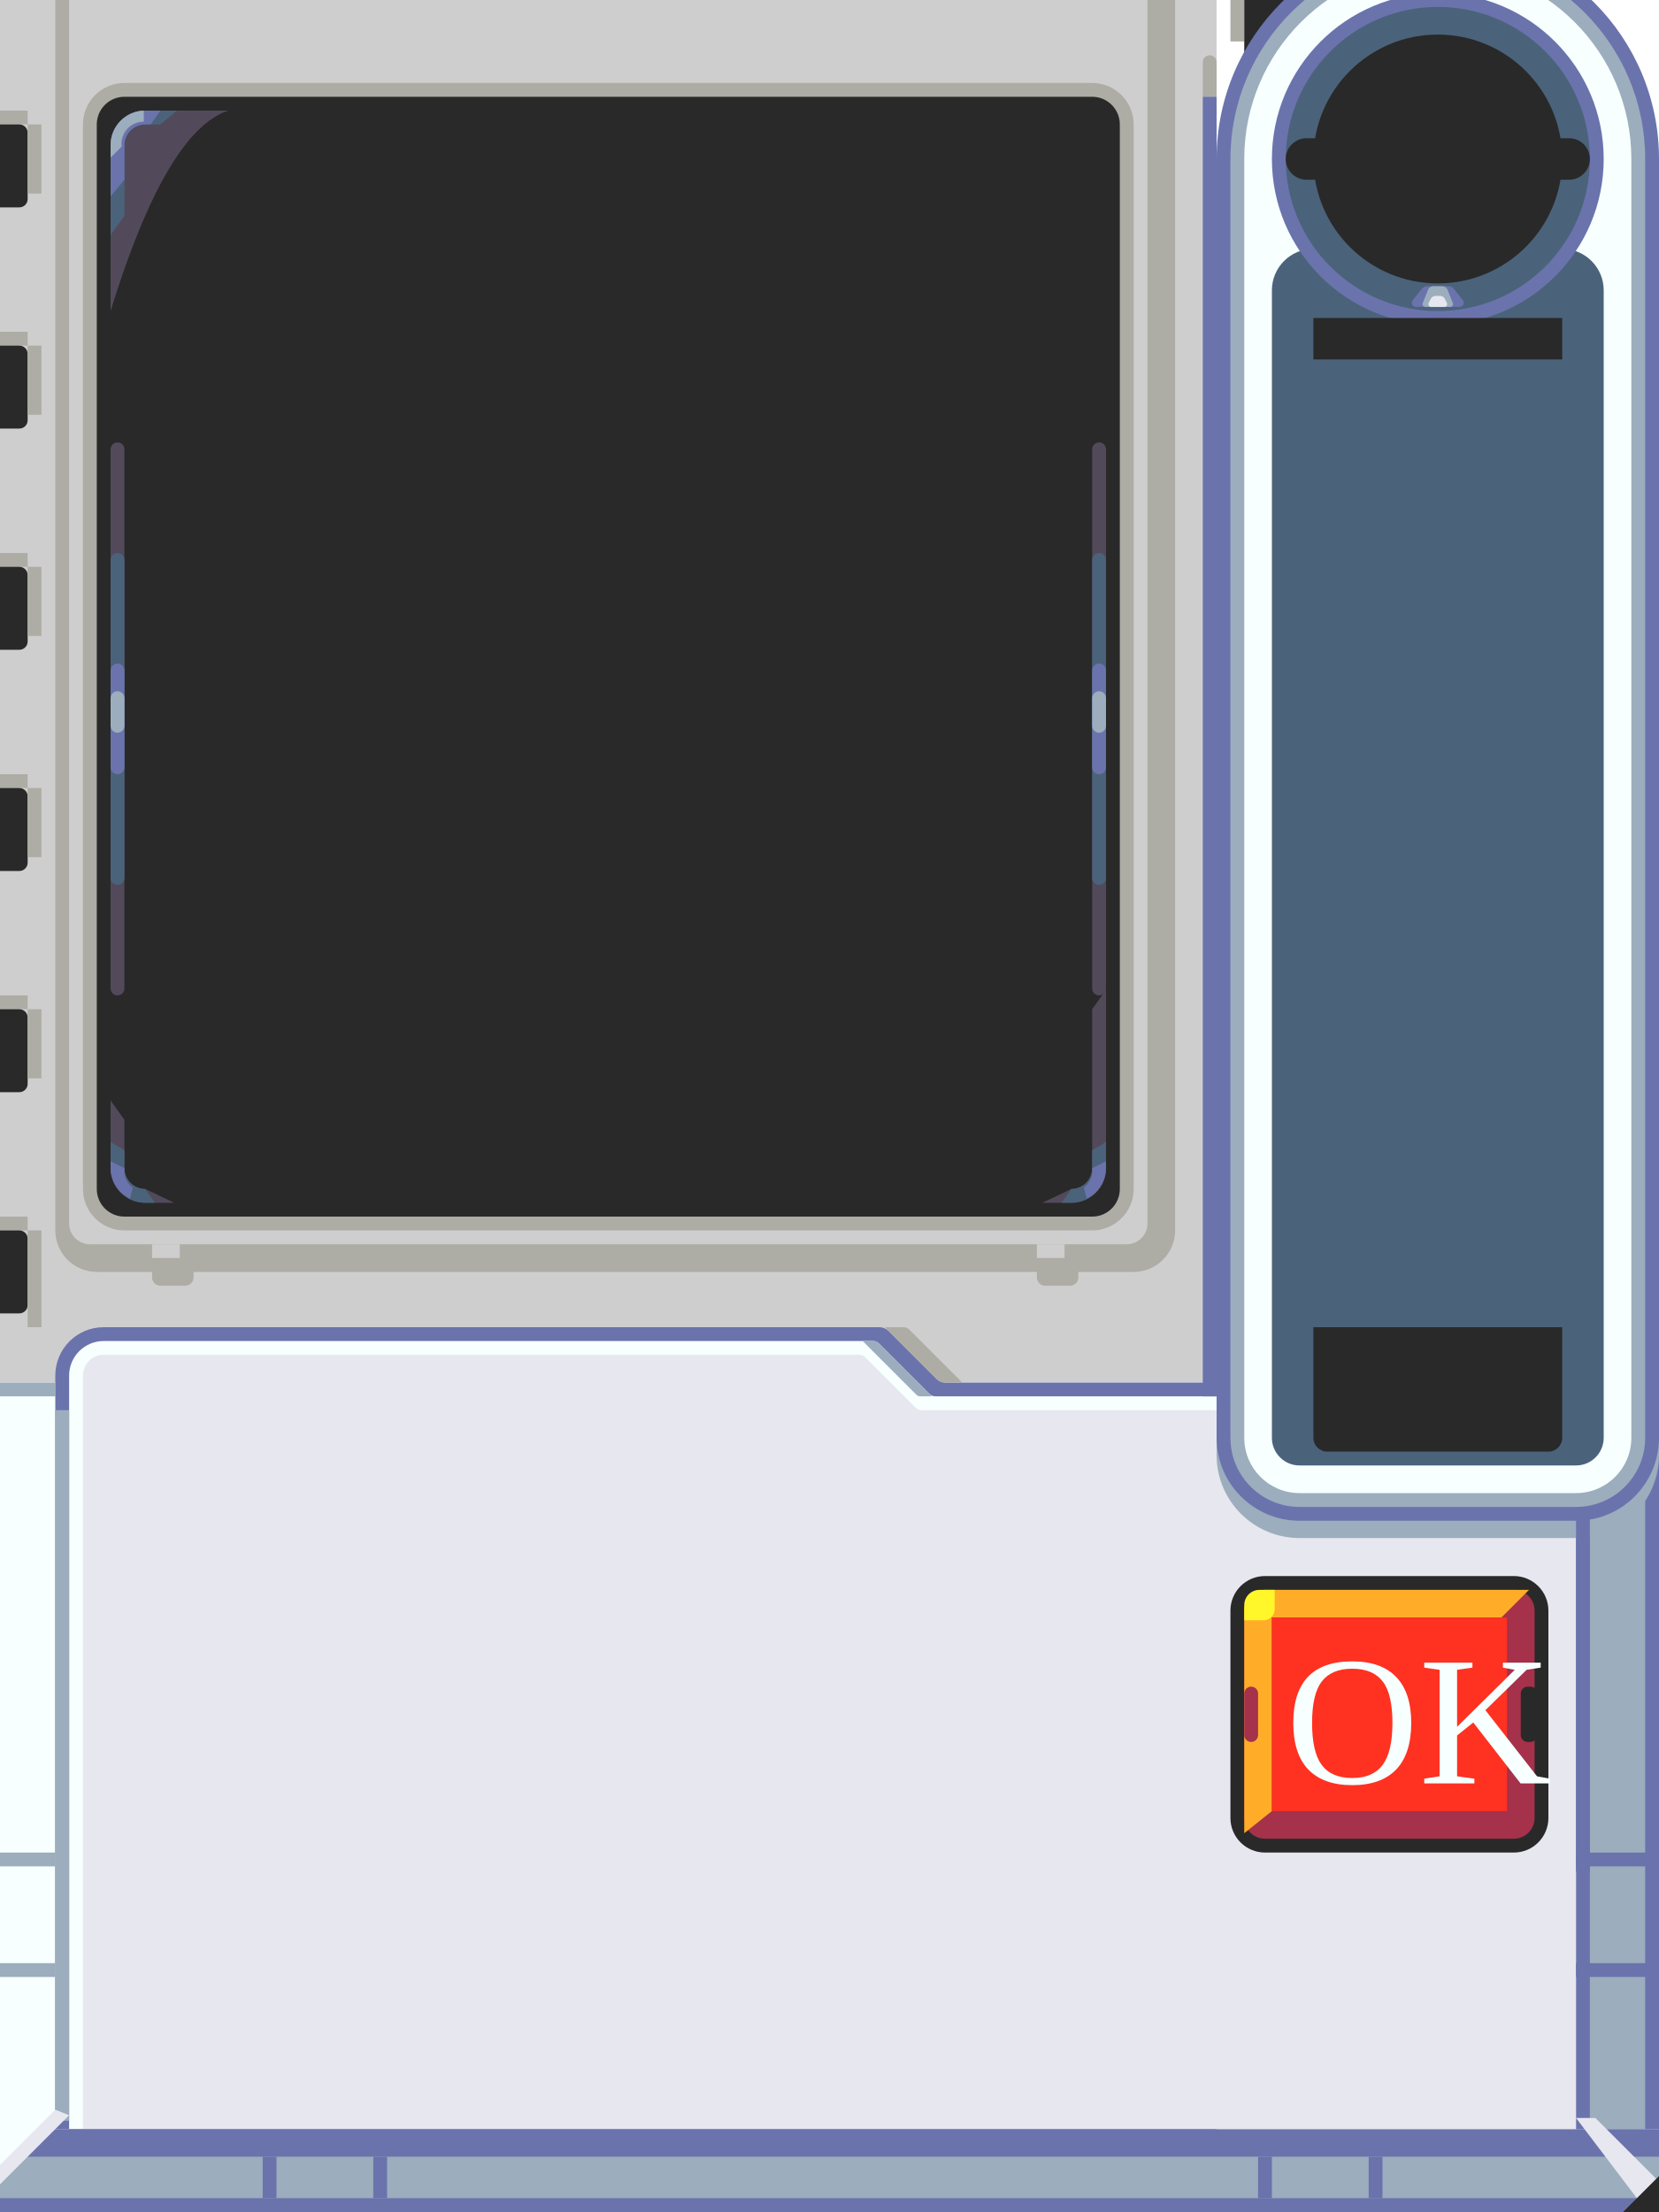
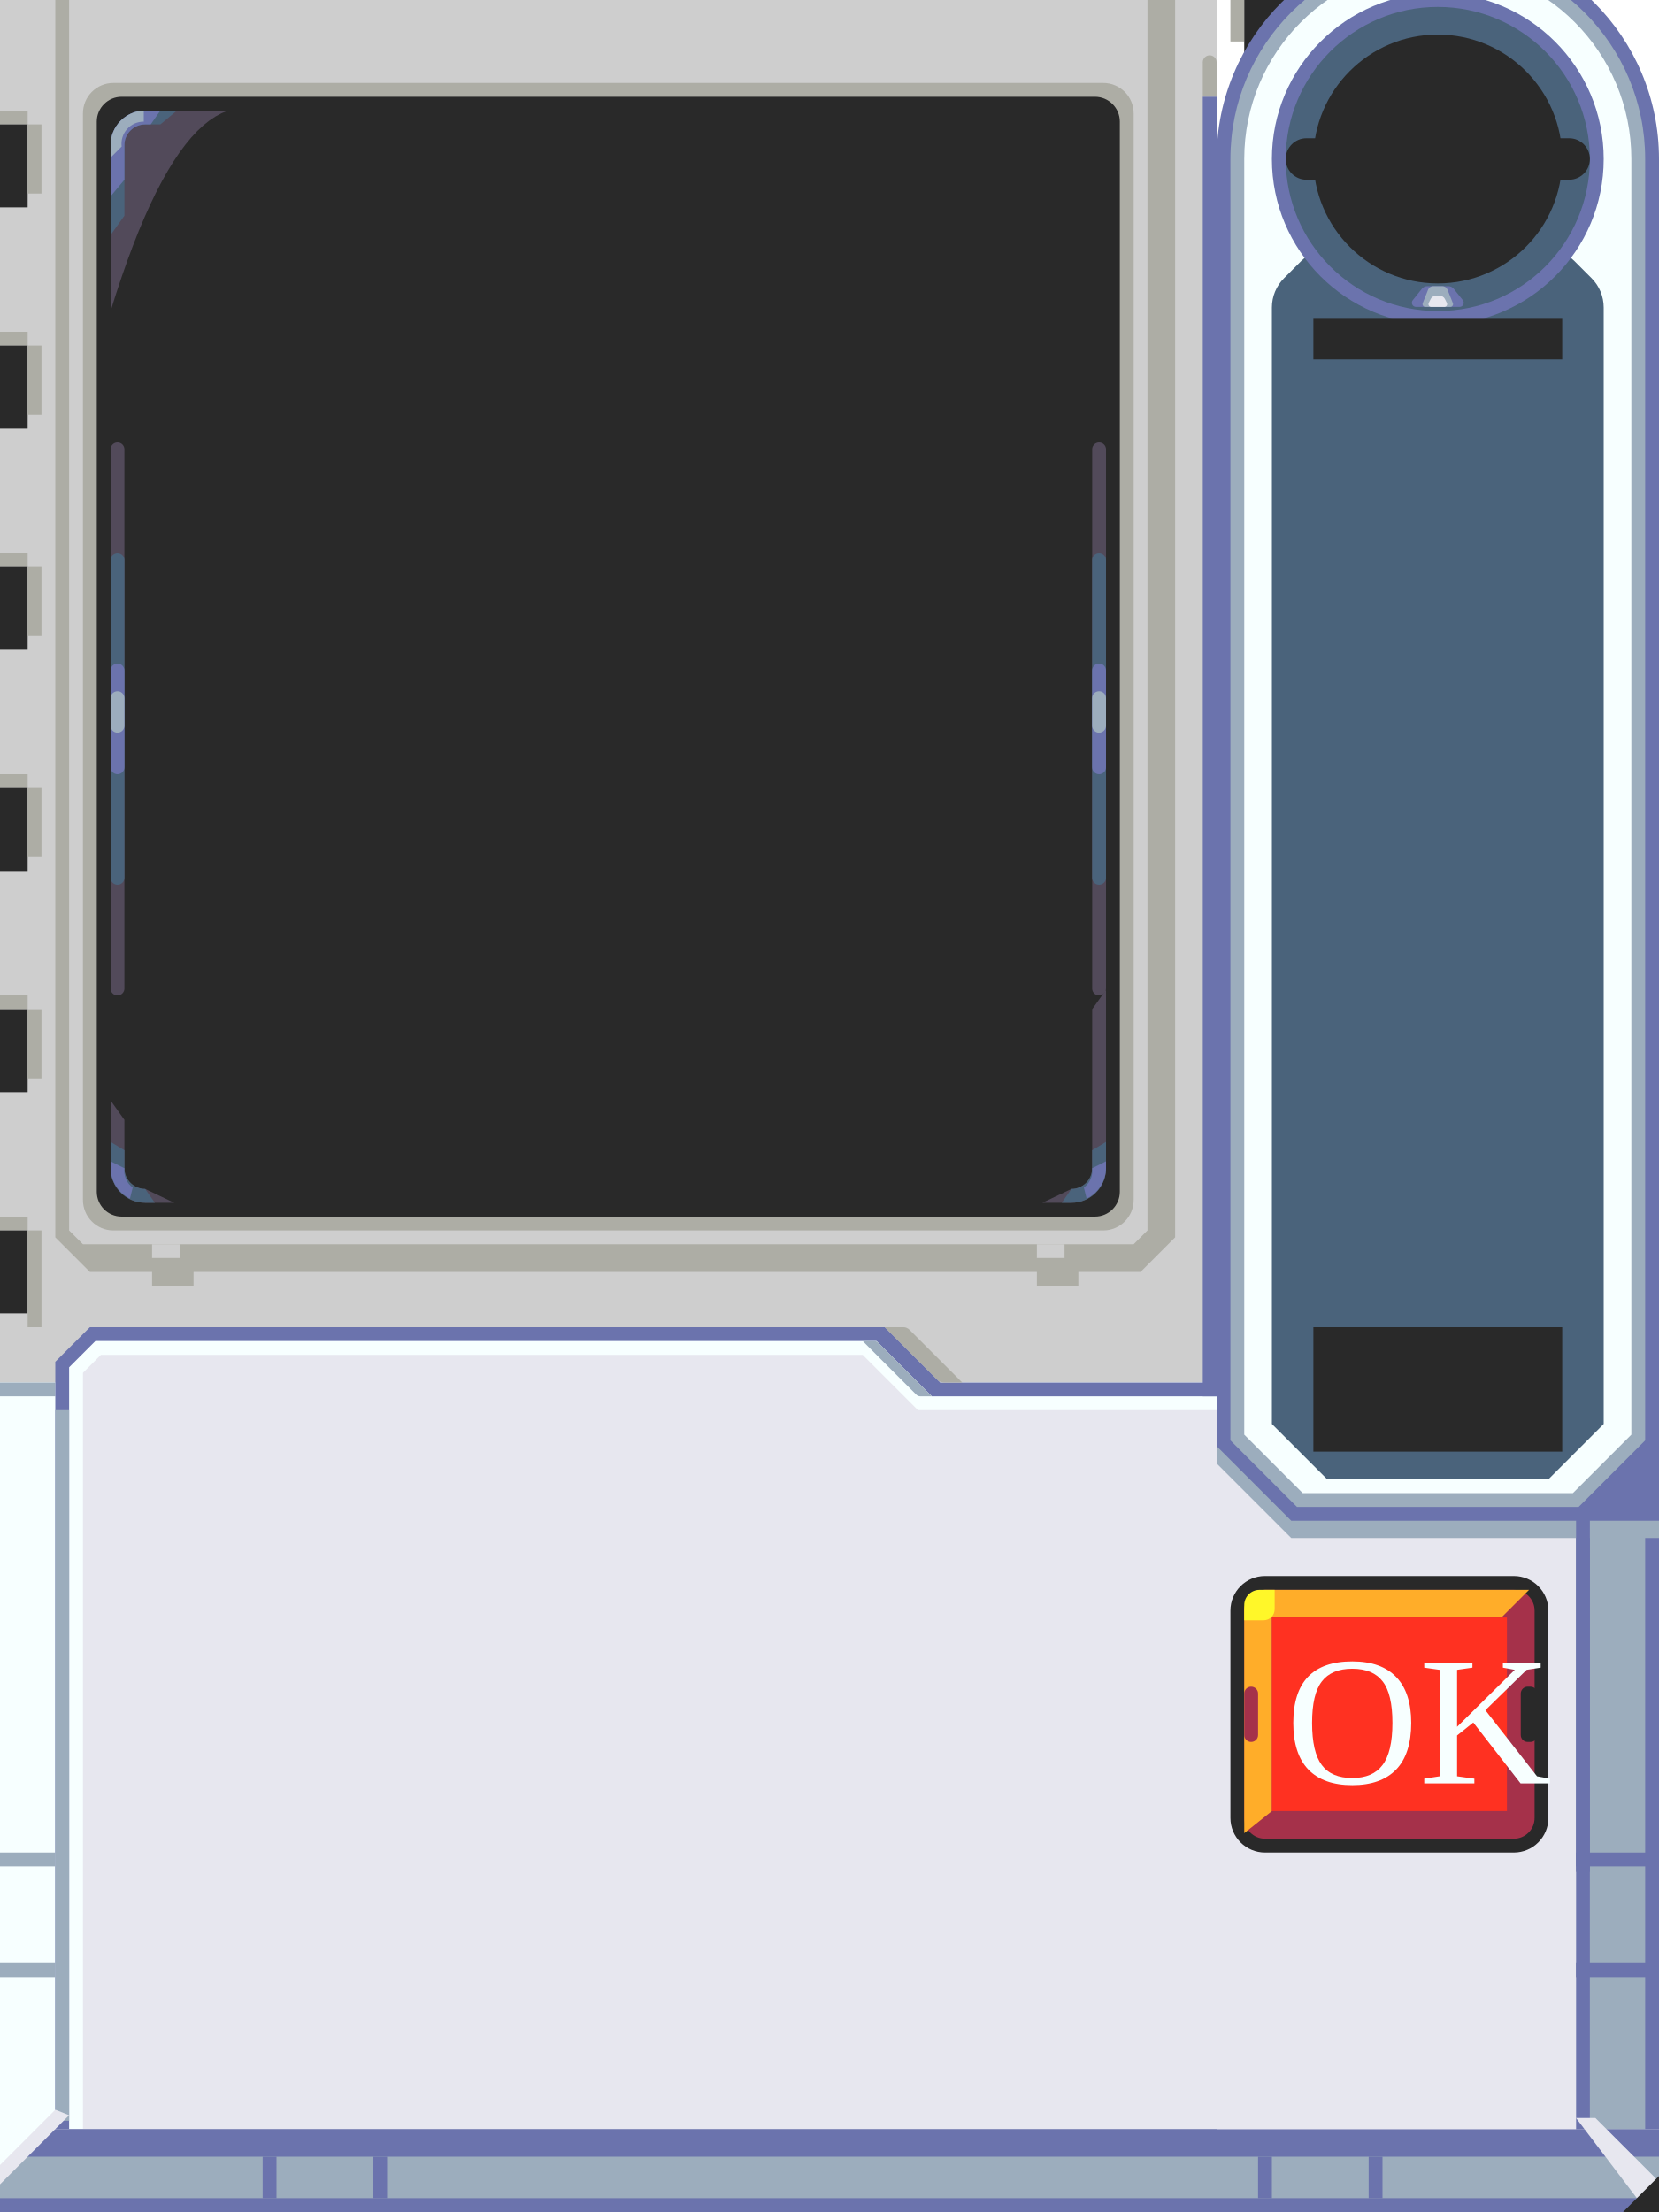
<svg xmlns="http://www.w3.org/2000/svg" width="960" height="1280" viewBox="0 0 120 160">
  <rect x="0" y="0" width="88" height="100" fill="#cecece" data-color="6" data-palette="9" />
  <rect x="0" y="8" width="2" height="1" fill="#adada5" data-color="7" data-palette="9" />
-   <path d="M0 9 L1.4 9 A0.6 0.6 0 0 1 2 9.6 L2 14.4 A0.6 0.6 0 0 1 1.4 15 L0 15 Z" fill-rule="evenodd" fill="#292929" data-color="8" data-palette="9" />
+   <rect x="0" y="9" width="2" height="6" fill="#292929" data-color="8" data-palette="9" />
  <rect x="2" y="9" width="1" height="5" fill="#adada5" data-color="7" data-palette="9" />
  <rect x="0" y="24" width="2" height="1" fill="#adada5" data-color="7" data-palette="9" />
-   <path d="M0 25 L1.4 25 A0.6 0.6 0 0 1 2 25.6 L2 30.4 A0.6 0.6 0 0 1 1.4 31 L0 31 Z" fill-rule="evenodd" fill="#292929" data-color="8" data-palette="9" />
+   <rect x="0" y="25" width="2" height="6" fill="#292929" data-color="8" data-palette="9" />
  <rect x="2" y="25" width="1" height="5" fill="#adada5" data-color="7" data-palette="9" />
  <rect x="0" y="40" width="2" height="1" fill="#adada5" data-color="7" data-palette="9" />
-   <path d="M0 41 L1.4 41 A0.6 0.6 0 0 1 2 41.6 L2 46.4 A0.6 0.6 0 0 1 1.4 47 L0 47 Z" fill-rule="evenodd" fill="#292929" data-color="8" data-palette="9" />
+   <rect x="0" y="41" width="2" height="6" fill="#292929" data-color="8" data-palette="9" />
  <rect x="2" y="41" width="1" height="5" fill="#adada5" data-color="7" data-palette="9" />
  <rect x="0" y="56" width="2" height="1" fill="#adada5" data-color="7" data-palette="9" />
-   <path d="M0 57 L1.4 57 A0.6 0.6 0 0 1 2 57.6 L2 62.4 A0.6 0.6 0 0 1 1.4 63 L0 63 Z" fill-rule="evenodd" fill="#292929" data-color="8" data-palette="9" />
+   <rect x="0" y="57" width="2" height="6" fill="#292929" data-color="8" data-palette="9" />
  <rect x="2" y="57" width="1" height="5" fill="#adada5" data-color="7" data-palette="9" />
  <rect x="0" y="72" width="2" height="1" fill="#adada5" data-color="7" data-palette="9" />
-   <path d="M0 73 L1.4 73 A0.6 0.6 0 0 1 2 73.6 L2 78.4 A0.6 0.6 0 0 1 1.4 79 L0 79 Z" fill-rule="evenodd" fill="#292929" data-color="8" data-palette="9" />
+   <rect x="0" y="73" width="2" height="6" fill="#292929" data-color="8" data-palette="9" />
  <rect x="2" y="73" width="1" height="5" fill="#adada5" data-color="7" data-palette="9" />
  <rect x="0" y="88" width="2" height="1" fill="#adada5" data-color="7" data-palette="9" />
-   <path d="M0 89 L1.4 89 A0.6 0.6 0 0 1 2 89.6 L2 94.4 A0.6 0.6 0 0 1 1.4 95 L0 95 Z" fill-rule="evenodd" fill="#292929" data-color="8" data-palette="9" />
+   <rect x="0" y="89" width="2" height="6" fill="#292929" data-color="8" data-palette="9" />
  <rect x="2" y="89" width="1" height="7" fill="#adada5" data-color="7" data-palette="9" />
-   <path d="M4 -1 L85 -1 L85 89 A3 3 0 0 1 82 92 L7 92 A3 3 0 0 1 4 89 Z M5 -1 L83 -1 L83 88.5 A1.5 1.5 0 0 1 81.5 90 L6.5 90 A1.5 1.5 0 0 1 5 88.5 Z" fill-rule="evenodd" fill="#adada5" data-color="7" data-palette="9" />
+   <path d="M4 -1 L85 -1 L85 89.5 L82.5 92 L6.5 92 L4 89.5 Z M5 -1 L83 -1 L83 89 L82 90 L6 90 L5 89 Z" fill-rule="evenodd" fill="#adada5" data-color="7" data-palette="9" />
  <rect x="11" y="90" width="2" height="1" fill="#cecece" data-color="6" data-palette="9" />
-   <path d="M11 91 L14 91 L14 92.4 A0.6 0.6 0 0 1 13.4 93 L11.6 93 A0.6 0.6 0 0 1 11 92.4 Z" fill-rule="evenodd" fill="#adada5" data-color="7" data-palette="9" />
+   <rect x="11" y="91" width="3" height="2" fill="#adada5" data-color="7" data-palette="9" />
  <rect x="75" y="90" width="2" height="1" fill="#cecece" data-color="6" data-palette="9" />
-   <path d="M75 91 L78 91 L78 92.4 A0.6 0.6 0 0 1 77.4 93 L75.6 93 A0.6 0.6 0 0 1 75 92.4 Z" fill-rule="evenodd" fill="#adada5" data-color="7" data-palette="9" />
-   <path d="M6 9 A3 3 0 0 1 9 6 L79 6 A3 3 0 0 1 82 9 L82 86 A3 3 0 0 1 79 89 L9 89 A3 3 0 0 1 6 86 Z" fill-rule="evenodd" fill="#adada5" data-color="7" data-palette="9" />
-   <path d="M7 9 A2 2 0 0 1 9 7 L79 7 A2 2 0 0 1 81 9 L81 86 A2 2 0 0 1 79 88 L9 88 A2 2 0 0 1 7 86 Z" fill-rule="evenodd" fill="#292929" data-color="8" data-palette="9" />
+   <rect x="75" y="91" width="3" height="2" fill="#adada5" data-color="7" data-palette="9" />
+   <path d="M6 8.2 A2.2 2.2 0 0 1 8.2 6 L79.8 6 A2.2 2.2 0 0 1 82 8.2 L82 86.8 A2.2 2.2 0 0 1 79.8 89 L8.2 89 A2.2 2.2 0 0 1 6 86.8 Z" fill-rule="evenodd" fill="#adada5" data-color="7" data-palette="9" />
+   <path d="M7 8.8 A1.8 1.8 0 0 1 8.8 7 L79.2 7 A1.8 1.8 0 0 1 81 8.8 L81 86.2 A1.8 1.8 0 0 1 79.2 88 L8.8 88 A1.8 1.8 0 0 1 7 86.2 Z" fill-rule="evenodd" fill="#292929" data-color="8" data-palette="9" />
  <path d="M16.5 8 H10.5 A2.5 2.5 0 0 0 8 10.5 V22.5 L8.401 21.229 L8.805 20.015 L9.211 18.859 L9.62 17.76 L10.031 16.719 L10.445 15.735 L10.861 14.809 L11.28 13.94 L11.701 13.129 L12.125 12.375 L12.551 11.679 L12.98 11.04 L13.411 10.459 L13.845 9.935 L14.281 9.469 L14.72 9.06 L15.161 8.709 L15.605 8.415 L16.051 8.179 Z" fill-rule="evenodd" fill="#524a5a" data-color="10" data-palette="9" />
  <path d="M12.8 8 H10.5 A2.5 2.5 0 0 0 8 10.5 V17 L9 15.6 V10.5 A1.5 1.5 0 0 1 10.5 9 H11.6 Z" fill-rule="evenodd" fill="#4a637b" data-color="5" data-palette="9" />
  <path d="M11.6 8 H10.5 A2.5 2.5 0 0 0 8 10.5 V14.2 L9 13 V10.5 A1.5 1.5 0 0 1 10.5 9 H10.9 Z" fill-rule="evenodd" fill="#6b73ad" data-color="4" data-palette="9" />
  <path d="M10.4 8 A2.5 2.5 0 0 0 8 10.5 V11.4 L8.8 10.6 A1.6 1.6 0 0 1 10.4 8.8 Z" fill-rule="evenodd" fill="#9cadbd" data-color="3" data-palette="9" />
  <rect x="8" y="32" width="1" height="40" rx="0.5" fill="#524a5a" data-color="10" data-palette="9" />
  <rect x="8" y="40" width="1" height="24" rx="0.5" fill="#4a637b" data-color="5" data-palette="9" />
  <rect x="8" y="48" width="1" height="8" rx="0.5" fill="#6b73ad" data-color="4" data-palette="9" />
  <rect x="8" y="50" width="1" height="3" rx="0.5" fill="#9cadbd" data-color="3" data-palette="9" />
  <rect x="79" y="32" width="1" height="40" rx="0.5" fill="#524a5a" data-color="10" data-palette="9" />
  <rect x="79" y="40" width="1" height="24" rx="0.5" fill="#4a637b" data-color="5" data-palette="9" />
  <rect x="79" y="48" width="1" height="8" rx="0.5" fill="#6b73ad" data-color="4" data-palette="9" />
  <rect x="79" y="50" width="1" height="3" rx="0.5" fill="#9cadbd" data-color="3" data-palette="9" />
  <path d="M8 79.6 V84.5 A2.5 2.5 0 0 0 10.5 87 H12.6 L10.5 86 A1.5 1.5 0 0 1 9 84.5 V81 Z" fill-rule="evenodd" fill="#524a5a" data-color="10" data-palette="9" />
  <path d="M8 82.6 V84.5 A2.5 2.5 0 0 0 10.5 87 H11.2 L10.5 86 A1.5 1.5 0 0 1 9 84.5 V83.2 Z" fill-rule="evenodd" fill="#4a637b" data-color="5" data-palette="9" />
  <path d="M8 84 V84.5 A2.5 2.5 0 0 0 9.4 86.7 L9.6 85.9 A1.5 1.5 0 0 1 9 84.5 Z" fill-rule="evenodd" fill="#6b73ad" data-color="4" data-palette="9" />
  <path d="M80 71.6 V84.5 A2.5 2.5 0 0 1 77.5 87 H75.4 L77.5 86 A1.5 1.5 0 0 0 79 84.5 V73 Z" fill-rule="evenodd" fill="#524a5a" data-color="10" data-palette="9" />
  <path d="M80 82.6 V84.5 A2.5 2.5 0 0 1 77.5 87 H76.8 L77.5 86 A1.5 1.5 0 0 0 79 84.5 V83.2 Z" fill-rule="evenodd" fill="#4a637b" data-color="5" data-palette="9" />
  <path d="M80 84 V84.5 A2.5 2.5 0 0 1 78.6 86.7 L78.4 85.9 A1.5 1.5 0 0 0 79 84.5 Z" fill-rule="evenodd" fill="#6b73ad" data-color="4" data-palette="9" />
  <rect x="0" y="100" width="88" height="54" fill="#f7ffff" data-color="1" data-palette="9" />
  <rect x="0" y="100" width="4" height="1" fill="#9cadbd" data-color="3" data-palette="9" />
-   <path d="M4 154 L4 99.5 A3.5 3.5 0 0 1 7.5 96 L63.586 96 A1 1 0 0 1 64.293 96.293 L67.707 99.707 A1 1 0 0 0 68.414 100 L88 100 L88 154 Z" fill-rule="evenodd" fill="#6b73ad" data-color="4" data-palette="9" />
+   <path d="M4 154 L4 98.5 L6.5 96 L64 96 L68 100 L88 100 L88 154 Z" fill-rule="evenodd" fill="#6b73ad" data-color="4" data-palette="9" />
  <path d="M64 96 L65.351 96 A0.6 0.6 0 0 1 65.776 96.176 L69.6 100 L68.249 100 A0.6 0.6 0 0 1 67.824 99.824 Z" fill-rule="evenodd" fill="#adada5" data-color="7" data-palette="9" />
-   <path d="M5 154 L5 99.5 A2.5 2.5 0 0 1 7.5 97 L63.151 97 A0.6 0.6 0 0 1 63.576 97.176 L67.224 100.824 A0.6 0.6 0 0 0 67.649 101 L88 101 L88 154 Z" fill-rule="evenodd" fill="#f7ffff" data-color="1" data-palette="9" />
+   <path d="M5 154 L5 98.9 L6.9 97 L63.4 97 L67.4 101 L88 101 L88 154 Z" fill-rule="evenodd" fill="#f7ffff" data-color="1" data-palette="9" />
  <path d="M62.4 97 L63.234 97 A0.4 0.4 0 0 1 63.517 97.117 L67.4 101 L66.566 101 A0.4 0.4 0 0 1 66.283 100.883 Z" fill-rule="evenodd" fill="#9cadbd" data-color="3" data-palette="9" />
-   <path d="M6 154 L6 99.5 A1.5 1.5 0 0 1 7.5 98 L62.151 98 A0.6 0.6 0 0 1 62.576 98.176 L66.224 101.824 A0.6 0.6 0 0 0 66.649 102 L88 102 L88 154 Z" fill-rule="evenodd" fill="#e7e7ef" data-color="2" data-palette="9" />
+   <path d="M6 154 L6 99.3 L7.3 98 L62.4 98 L66.4 102 L88 102 L88 154 Z" fill-rule="evenodd" fill="#e7e7ef" data-color="2" data-palette="9" />
  <rect x="4" y="102" width="1" height="51.4" fill="#9cadbd" data-color="3" data-palette="9" />
  <rect x="0" y="134" width="4" height="1" fill="#9cadbd" data-color="3" data-palette="9" />
  <rect x="0" y="142" width="4" height="1" fill="#9cadbd" data-color="3" data-palette="9" />
  <rect x="0" y="154" width="120" height="6" fill="#6b73ad" data-color="4" data-palette="9" />
  <polygon points="0,156 120,156 120,159 0,159" fill="#9cadbd" data-color="3" data-palette="9" />
  <rect x="19" y="156" width="1" height="3" fill="#6b73ad" data-color="4" data-palette="9" />
  <rect x="27" y="156" width="1" height="3" fill="#6b73ad" data-color="4" data-palette="9" />
  <rect x="91" y="156" width="1" height="3" fill="#6b73ad" data-color="4" data-palette="9" />
  <rect x="99" y="156" width="1" height="3" fill="#6b73ad" data-color="4" data-palette="9" />
  <polygon points="0,153 4,153 0,157" fill="#f7ffff" data-color="1" data-palette="9" />
  <polygon points="4,152.6 5,153 0,158 -1.4,158" fill="#e7e7ef" data-color="2" data-palette="9" />
  <rect x="88" y="102" width="26" height="52" fill="#e7e7ef" data-color="2" data-palette="9" />
  <rect x="114" y="100" width="6" height="54" fill="#6b73ad" data-color="4" data-palette="9" />
  <rect x="115" y="100" width="4" height="54" fill="#9cadbd" data-color="3" data-palette="9" />
  <rect x="114" y="134" width="6" height="1" fill="#6b73ad" data-color="4" data-palette="9" />
  <rect x="114" y="142" width="6" height="1" fill="#6b73ad" data-color="4" data-palette="9" />
  <polygon points="114,153.2 115.4,153.2 119.8,157.6 119.8,159 118.4,159" fill="#e7e7ef" data-color="2" data-palette="9" />
  <polygon points="120,157.4 120,160 117.4,160" fill="#292929" data-color="8" data-palette="9" />
  <rect x="89" y="0" width="1" height="3" fill="#adada5" data-color="7" data-palette="9" />
  <rect x="90" y="0" width="6" height="8" fill="#292929" data-color="8" data-palette="9" />
  <path d="M87 4.5 A0.5 0.5 0 0 1 87.5 4 L87.5 4 A0.5 0.5 0 0 1 88 4.5 L88 7 L87 7 Z" fill-rule="evenodd" fill="#adada5" data-color="7" data-palette="9" />
  <rect x="87" y="7" width="1" height="94" fill="#6b73ad" data-color="4" data-palette="9" />
-   <path d="M88 12.75 A16 16 0 0 1 120 12.75 V105.25 A6 6 0 0 1 114 111.25 H94 A6 6 0 0 1 88 105.25 Z" fill-rule="evenodd" fill="#9cadbd" data-color="3" data-palette="9" />
-   <path d="M88 11.5 A16 16 0 0 1 120 11.5 V104 A6 6 0 0 1 114 110 H94 A6 6 0 0 1 88 104 Z" fill-rule="evenodd" fill="#6b73ad" data-color="4" data-palette="9" />
-   <path d="M89 11.5 A15 15 0 0 1 119 11.5 V104 A5 5 0 0 1 114 109 H94 A5 5 0 0 1 89 104 Z" fill-rule="evenodd" fill="#9cadbd" data-color="3" data-palette="9" />
-   <path d="M90 11.5 A14 14 0 0 1 118 11.5 V104 A4 4 0 0 1 114 108 H94 A4 4 0 0 1 90 104 Z" fill-rule="evenodd" fill="#f7ffff" data-color="1" data-palette="9" />
-   <path d="M92 21 A3 3 0 0 1 95 18 L113 18 A3 3 0 0 1 116 21 L116 104 A2 2 0 0 1 114 106 L94 106 A2 2 0 0 1 92 104 Z" fill-rule="evenodd" fill="#4a637b" data-color="5" data-palette="9" />
-   <path d="M95 96 L113 96 L113 104 A1 1 0 0 1 112 105 L96 105 A1 1 0 0 1 95 104 Z" fill-rule="evenodd" fill="#292929" data-color="8" data-palette="9" />
+   <path d="M88 12.75 A16 16 0 0 1 120 12.75 L120 12.75 L120 111.25 L93.4 111.25 L88 105.85 Z" fill-rule="evenodd" fill="#9cadbd" data-color="3" data-palette="9" />
+   <path d="M88 11.5 A16 16 0 0 1 120 11.5 L120 11.5 L120 110 L93.4 110 L88 104.6 Z" fill-rule="evenodd" fill="#6b73ad" data-color="4" data-palette="9" />
+   <path d="M89 11.5 A15 15 0 0 1 119 11.5 L119 11.5 L119 104.186 L114.186 109 L93.814 109 L89 104.186 Z" fill-rule="evenodd" fill="#9cadbd" data-color="3" data-palette="9" />
+   <path d="M90 11.5 A14 14 0 0 1 118 11.5 L118 11.5 L118 103.772 L113.772 108 L94.228 108 L90 103.772 Z" fill-rule="evenodd" fill="#f7ffff" data-color="1" data-palette="9" />
+   <path d="M92 22.243 A3 3 0 0 1 92.879 20.121 L94.121 18.879 A3 3 0 0 1 96.243 18 L111.757 18 A3 3 0 0 1 113.879 18.879 L115.121 20.121 A3 3 0 0 1 116 22.243 L116 103 L112 107 L96 107 L92 103 Z" fill-rule="evenodd" fill="#4a637b" data-color="5" data-palette="9" />
+   <rect x="95" y="96" width="18" height="9" fill="#292929" data-color="8" data-palette="9" />
  <circle cx="104" cy="11.5" r="12" fill="#6b73ad" data-color="4" data-palette="9" />
  <circle cx="104" cy="11.5" r="11" fill="#4a637b" data-color="5" data-palette="9" />
  <path d="M102.85 20.888 A0.5 0.5 0 0 1 103.24 20.7 L104.76 20.7 A0.5 0.5 0 0 1 105.15 20.888 L105.81 21.713 A0.3 0.3 0 0 1 105.576 22.2 L102.424 22.2 A0.3 0.3 0 0 1 102.19 21.713 Z" fill-rule="evenodd" fill="#6b73ad" data-color="4" data-palette="9" />
  <path d="M103.299 20.951 A0.4 0.4 0 0 1 103.671 20.7 L104.329 20.7 A0.4 0.4 0 0 1 104.701 20.951 L105.09 21.926 A0.2 0.2 0 0 1 104.905 22.2 L103.095 22.2 A0.2 0.2 0 0 1 102.91 21.926 Z" fill-rule="evenodd" fill="#9cadbd" data-color="3" data-palette="9" />
  <path d="M103.489 21.621 A0.4 0.4 0 0 1 103.847 21.4 L104.153 21.4 A0.4 0.4 0 0 1 104.511 21.621 L104.655 21.911 A0.2 0.2 0 0 1 104.476 22.2 L103.524 22.2 A0.2 0.2 0 0 1 103.345 21.911 Z" fill-rule="evenodd" fill="#e7e7ef" data-color="2" data-palette="9" />
  <path d="M93 11.5 A1.5 1.5 0 0 1 94.5 10 L113.5 10 A1.5 1.5 0 0 1 115 11.5 L115 11.5 A1.5 1.5 0 0 1 113.5 13 L94.5 13 A1.5 1.5 0 0 1 93 11.5 Z" fill-rule="evenodd" fill="#292929" data-color="8" data-palette="9" />
  <circle cx="104" cy="11.5" r="9" fill="#292929" data-color="8" data-palette="9" />
  <rect x="95" y="23" width="18" height="3" fill="#292929" data-color="8" data-palette="9" />
  <rect x="114" y="109.4" width="1" height="26" fill="#6b73ad" data-color="4" data-palette="9" />
  <path d="M89 116.5 A2.5 2.5 0 0 1 91.5 114 L109.5 114 A2.5 2.5 0 0 1 112 116.5 L112 131.5 A2.5 2.5 0 0 1 109.5 134 L91.5 134 A2.5 2.5 0 0 1 89 131.5 Z" fill-rule="evenodd" fill="#292929" data-color="8" data-palette="9" />
  <path d="M90 116.5 A1.5 1.5 0 0 1 91.5 115 L109.5 115 A1.5 1.5 0 0 1 111 116.5 L111 131.5 A1.5 1.5 0 0 1 109.5 133 L91.5 133 A1.5 1.5 0 0 1 90 131.5 Z" fill-rule="evenodd" fill="#a5314a" data-color="15" data-palette="9" />
  <path d="M90 116.5 A1.5 1.5 0 0 1 91.5 115 L110.6 115 L108.6 117 L92 117 L92 131 L90 132.6 Z" fill-rule="evenodd" fill="#ffad29" data-color="12" data-palette="9" />
  <path d="M90 116.1 A1.1 1.1 0 0 1 91.1 115 L92.2 115 L92.2 116.4 A0.8 0.8 0 0 1 91.4 117.2 L90 117.2 Z" fill-rule="evenodd" fill="#fff729" data-color="11" data-palette="9" />
  <path d="M90 122.5 A0.5 0.5 0 0 1 90.5 122 L90.5 122 A0.5 0.5 0 0 1 91 122.5 L91 125.5 A0.5 0.5 0 0 1 90.5 126 L90.5 126 A0.5 0.5 0 0 1 90 125.5 Z" fill-rule="evenodd" fill="#a5314a" data-color="15" data-palette="9" />
  <path d="M110 122.5 A0.5 0.5 0 0 1 110.5 122 L110.7 122 A0.5 0.5 0 0 1 111.2 122.5 L111.2 125.5 A0.5 0.5 0 0 1 110.7 126 L110.5 126 A0.5 0.5 0 0 1 110 125.5 Z" fill-rule="evenodd" fill="#292929" data-color="8" data-palette="9" />
  <rect x="92" y="117" width="17" height="14" fill="#ff3121" data-color="14" data-palette="9" />
  <text data-words="window.ok" data-box="93 119 16 10" fill="#f7ffff" data-color="1" data-palette="9" x="93" y="129" font-size="13.333" textLength="16">OK</text>
</svg>
